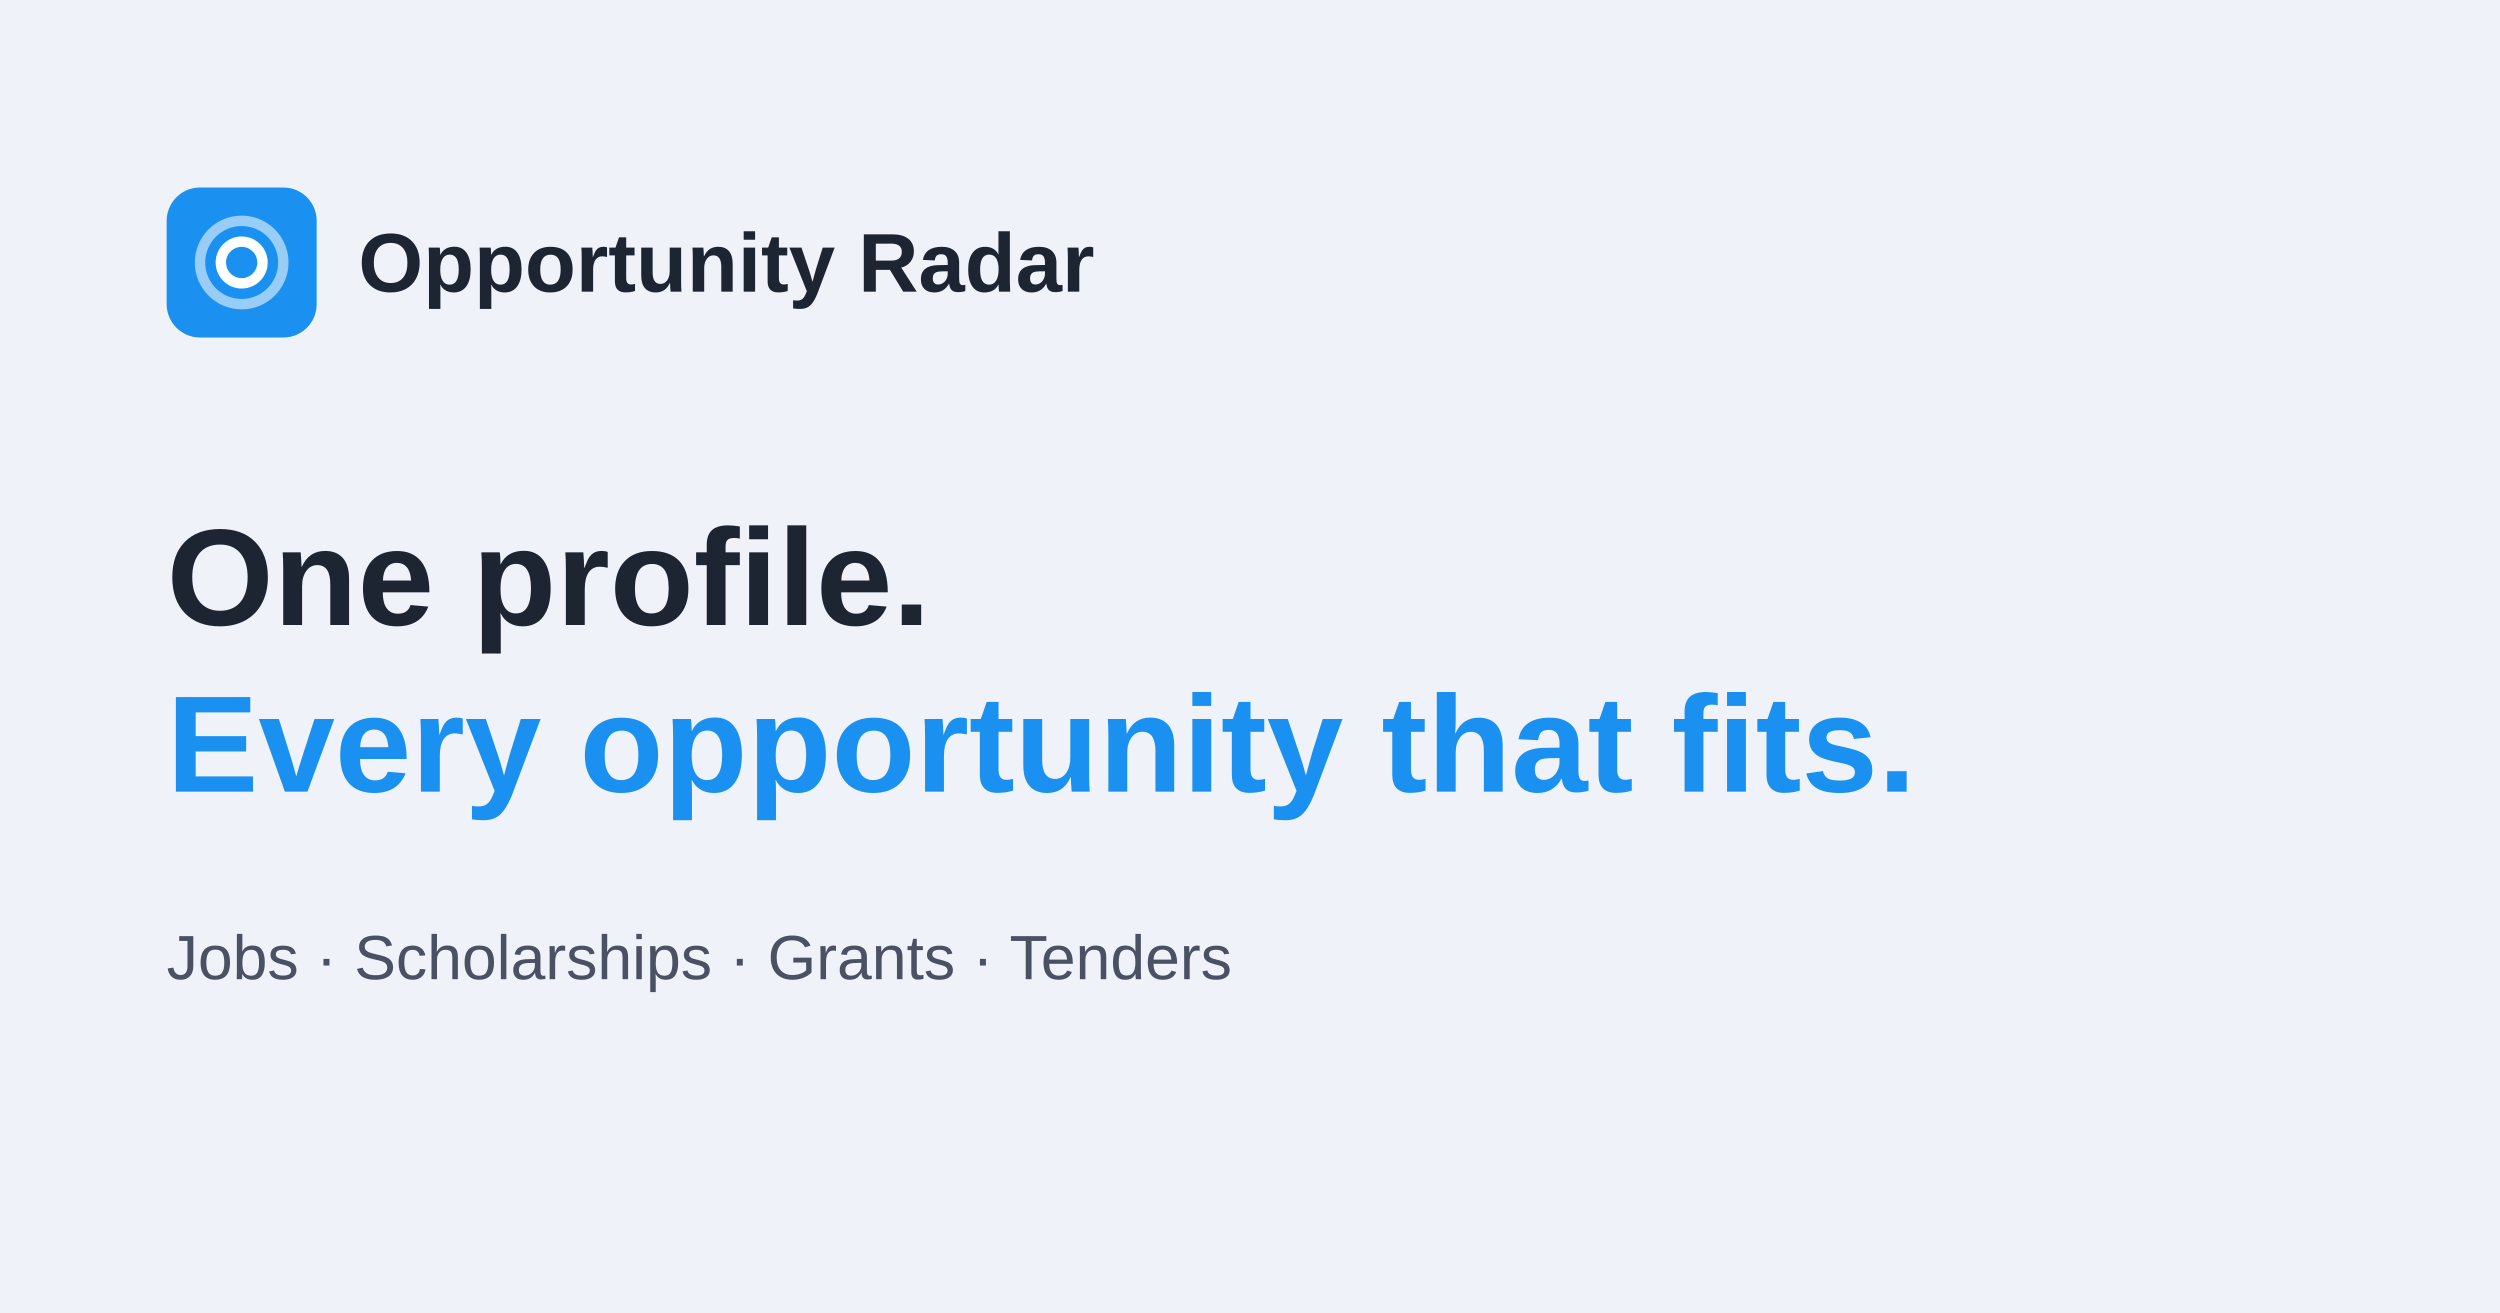
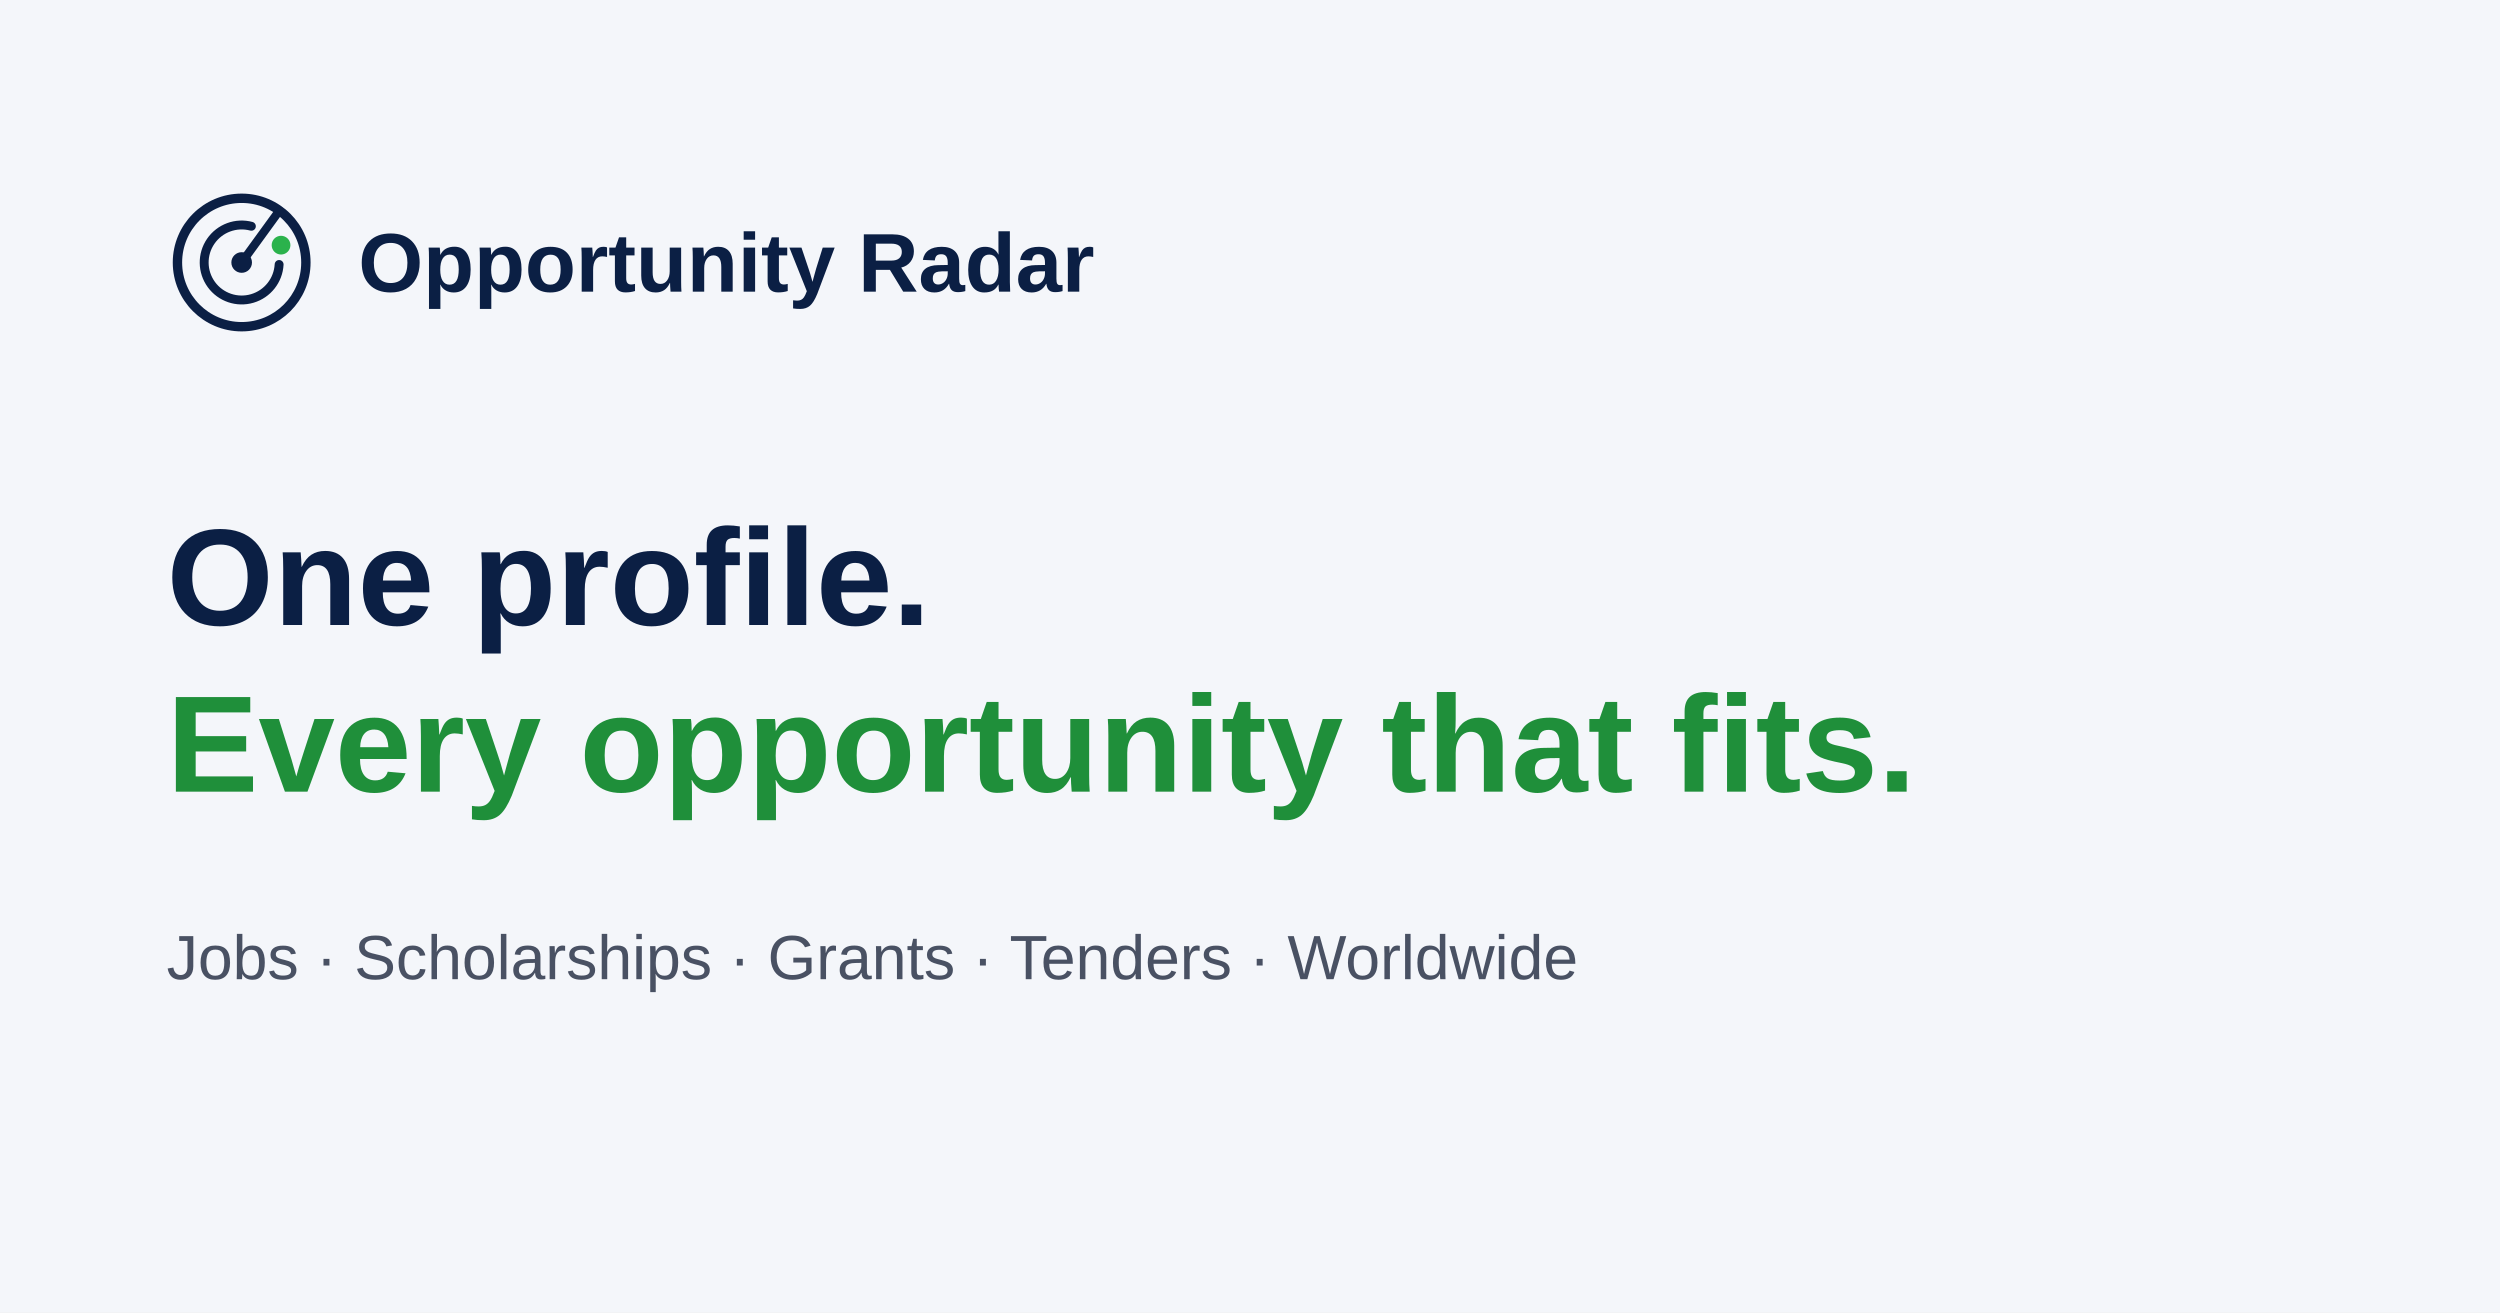
<svg xmlns="http://www.w3.org/2000/svg" width="1200" height="630" viewBox="0 0 1200 630">
-   <rect width="1200" height="630" fill="#eff2f9" />
-   <rect x="80" y="90" width="72" height="72" rx="16" fill="#1a91f0" />
-   <circle cx="116" cy="126" r="20" fill="none" stroke="#fff" stroke-width="5" opacity=".55" />
-   <circle cx="116" cy="126" r="10" fill="none" stroke="#fff" stroke-width="5" />
-   <text x="172" y="140" font-family="Arial, sans-serif" font-size="40" font-weight="700" fill="#1e2532">Opportunity Radar</text>
-   <text x="80" y="300" font-family="Arial, sans-serif" font-size="66" font-weight="800" fill="#1e2532">One profile.</text>
-   <text x="80" y="380" font-family="Arial, sans-serif" font-size="66" font-weight="800" fill="#1a91f0">Every opportunity that fits.</text>
-   <text x="80" y="470" font-family="Arial, sans-serif" font-size="30" fill="#495163">Jobs · Scholarships · Grants · Tenders</text>
+   <rect width="1200" height="630" fill="#f4f6fa" />
+   <g transform="translate(80 90) scale(2.25)">
+     <circle cx="16" cy="16" r="13.7" fill="none" stroke="#0b1f44" stroke-width="2" />
+     <path d="M18.07 8.27A8 8 0 1 0 23.99 16.42" fill="none" stroke="#0b1f44" stroke-width="1.9" stroke-linecap="round" />
+     <path d="M16 16L24.05 4.92" stroke="#0b1f44" stroke-width="1.8" stroke-linecap="round" />
+     <circle cx="16" cy="16" r="2.2" fill="#0b1f44" />
+     <circle cx="24.4" cy="12.3" r="2" fill="#2bb24c" />
+   </g>
+   <text x="172" y="140" font-family="Arial, sans-serif" font-size="40" font-weight="700" fill="#0b1f44">Opportunity Radar</text>
+   <text x="80" y="300" font-family="Arial, sans-serif" font-size="66" font-weight="800" fill="#0b1f44">One profile.</text>
+   <text x="80" y="380" font-family="Arial, sans-serif" font-size="66" font-weight="800" fill="#1f8f3a">Every opportunity that fits.</text>
+   <text x="80" y="470" font-family="Arial, sans-serif" font-size="30" fill="#495163">Jobs · Scholarships · Grants · Tenders · Worldwide</text>
</svg>
